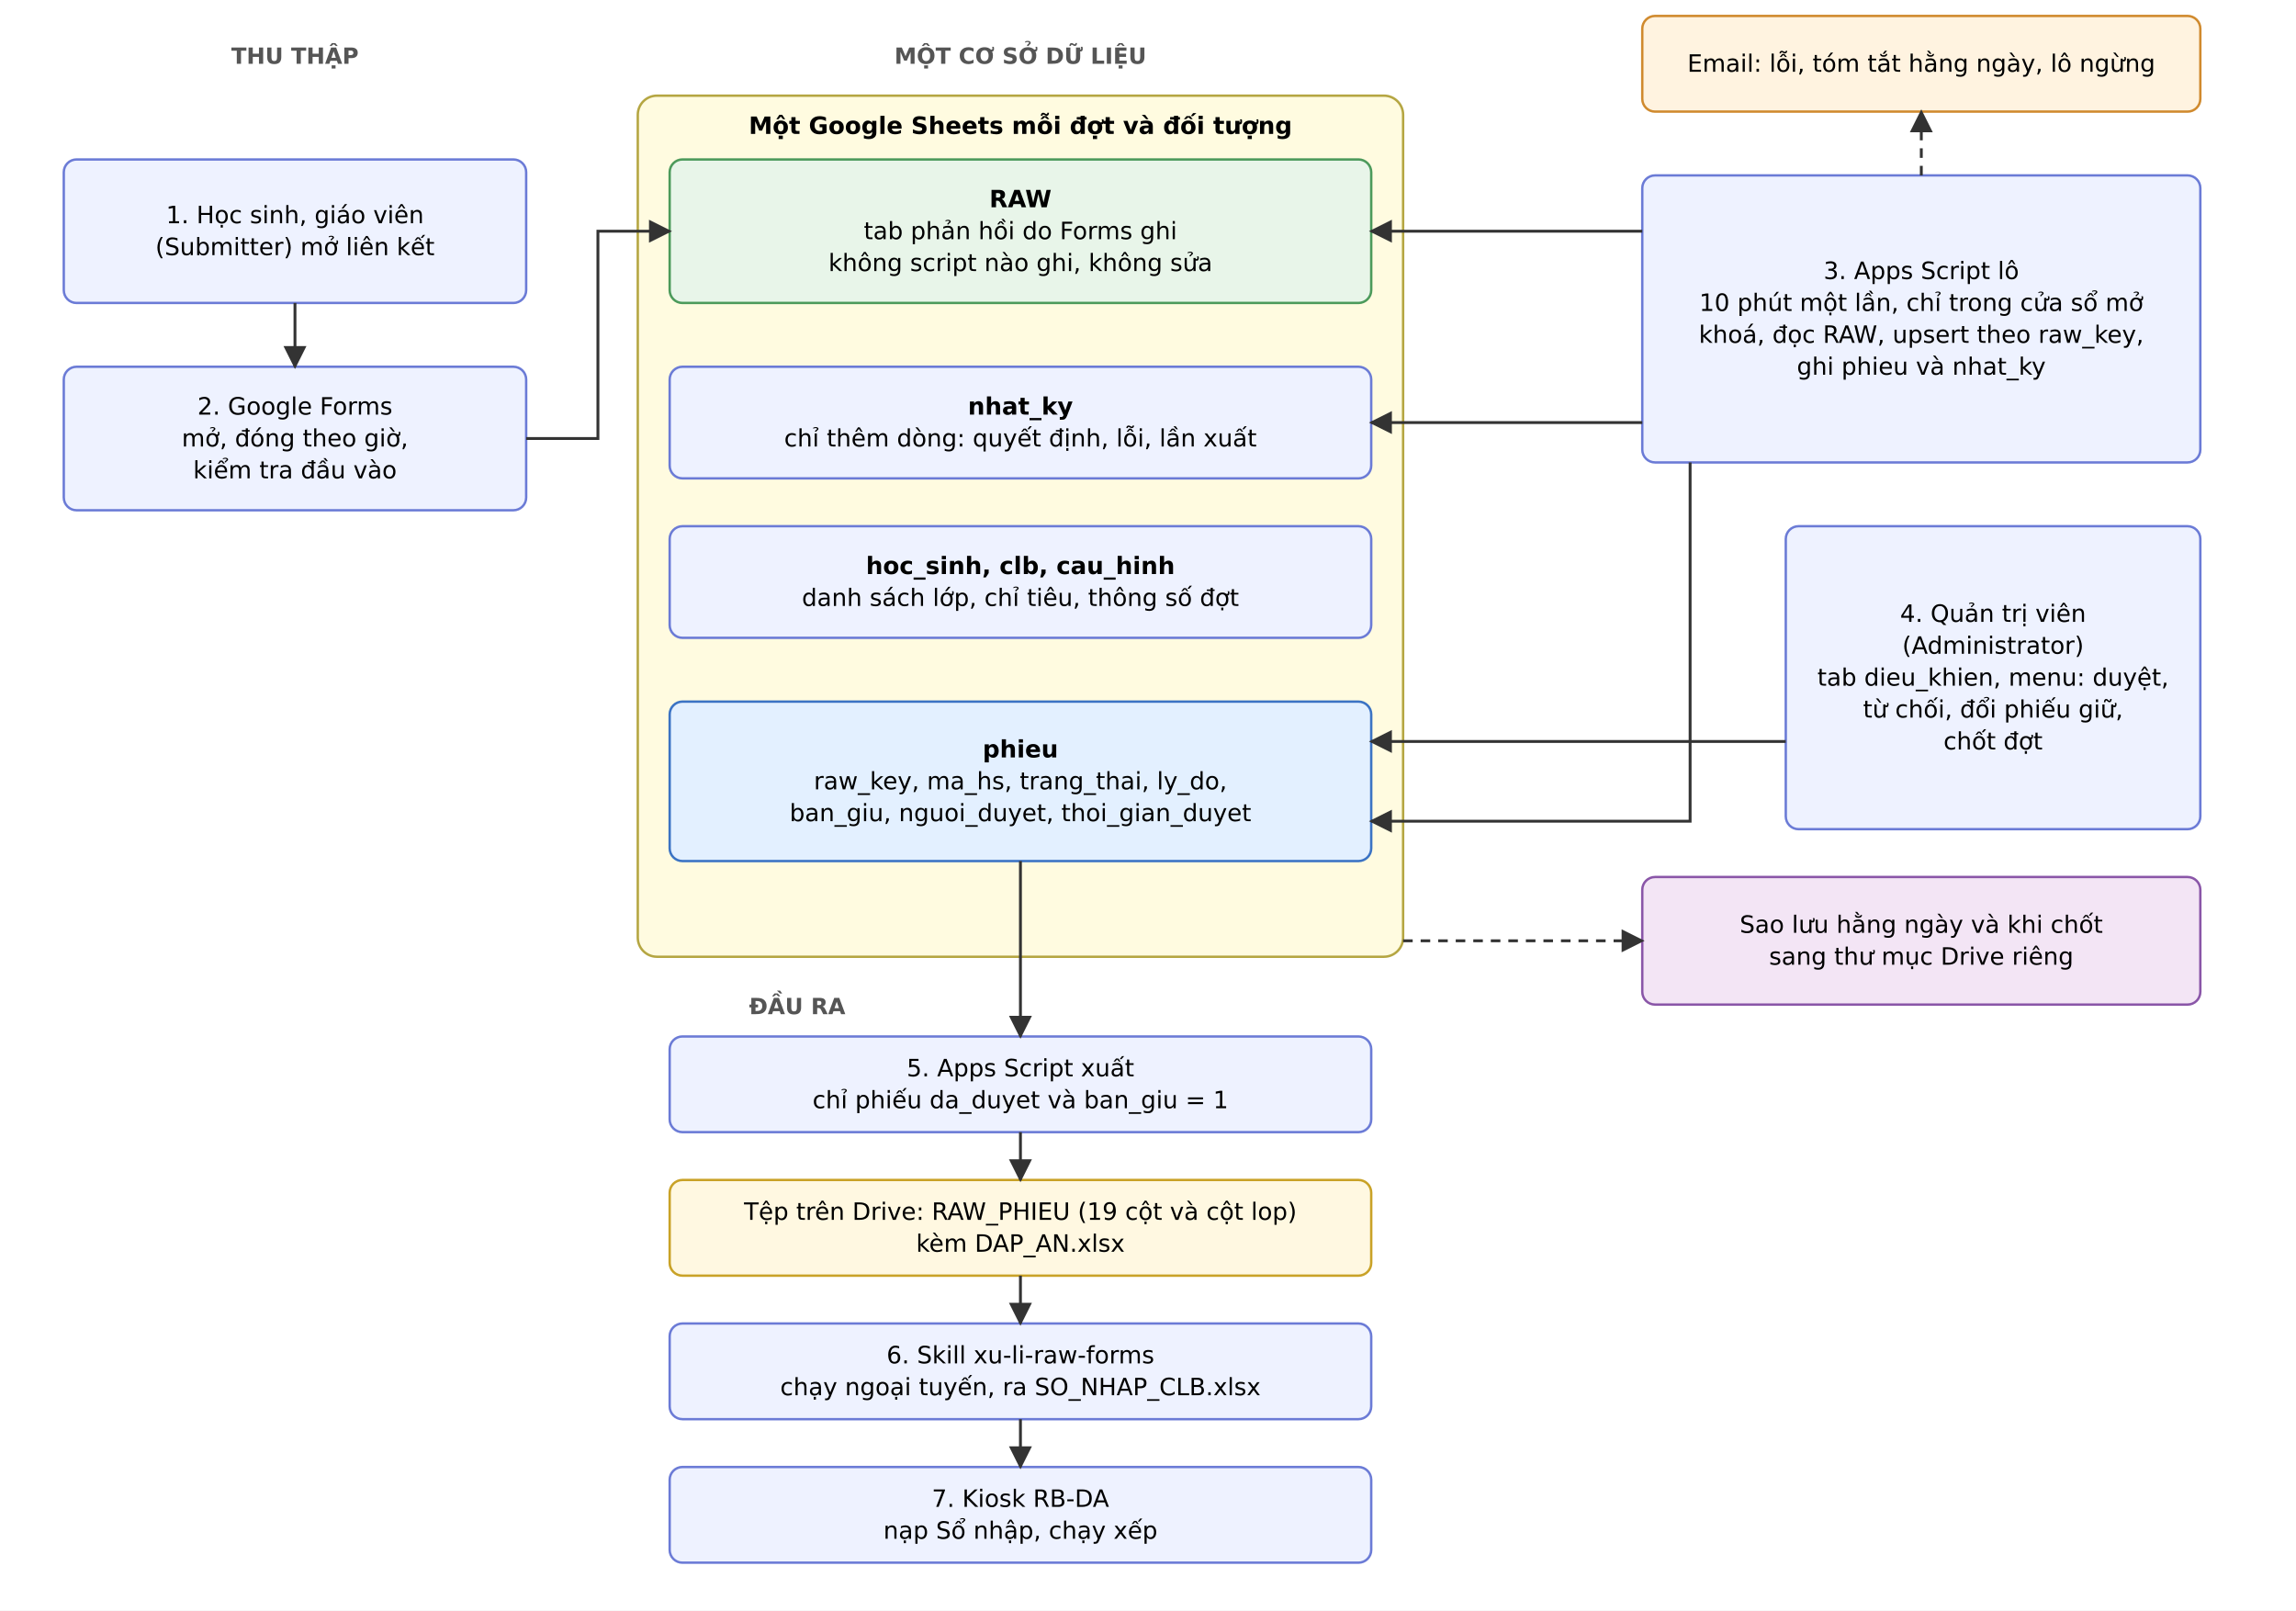
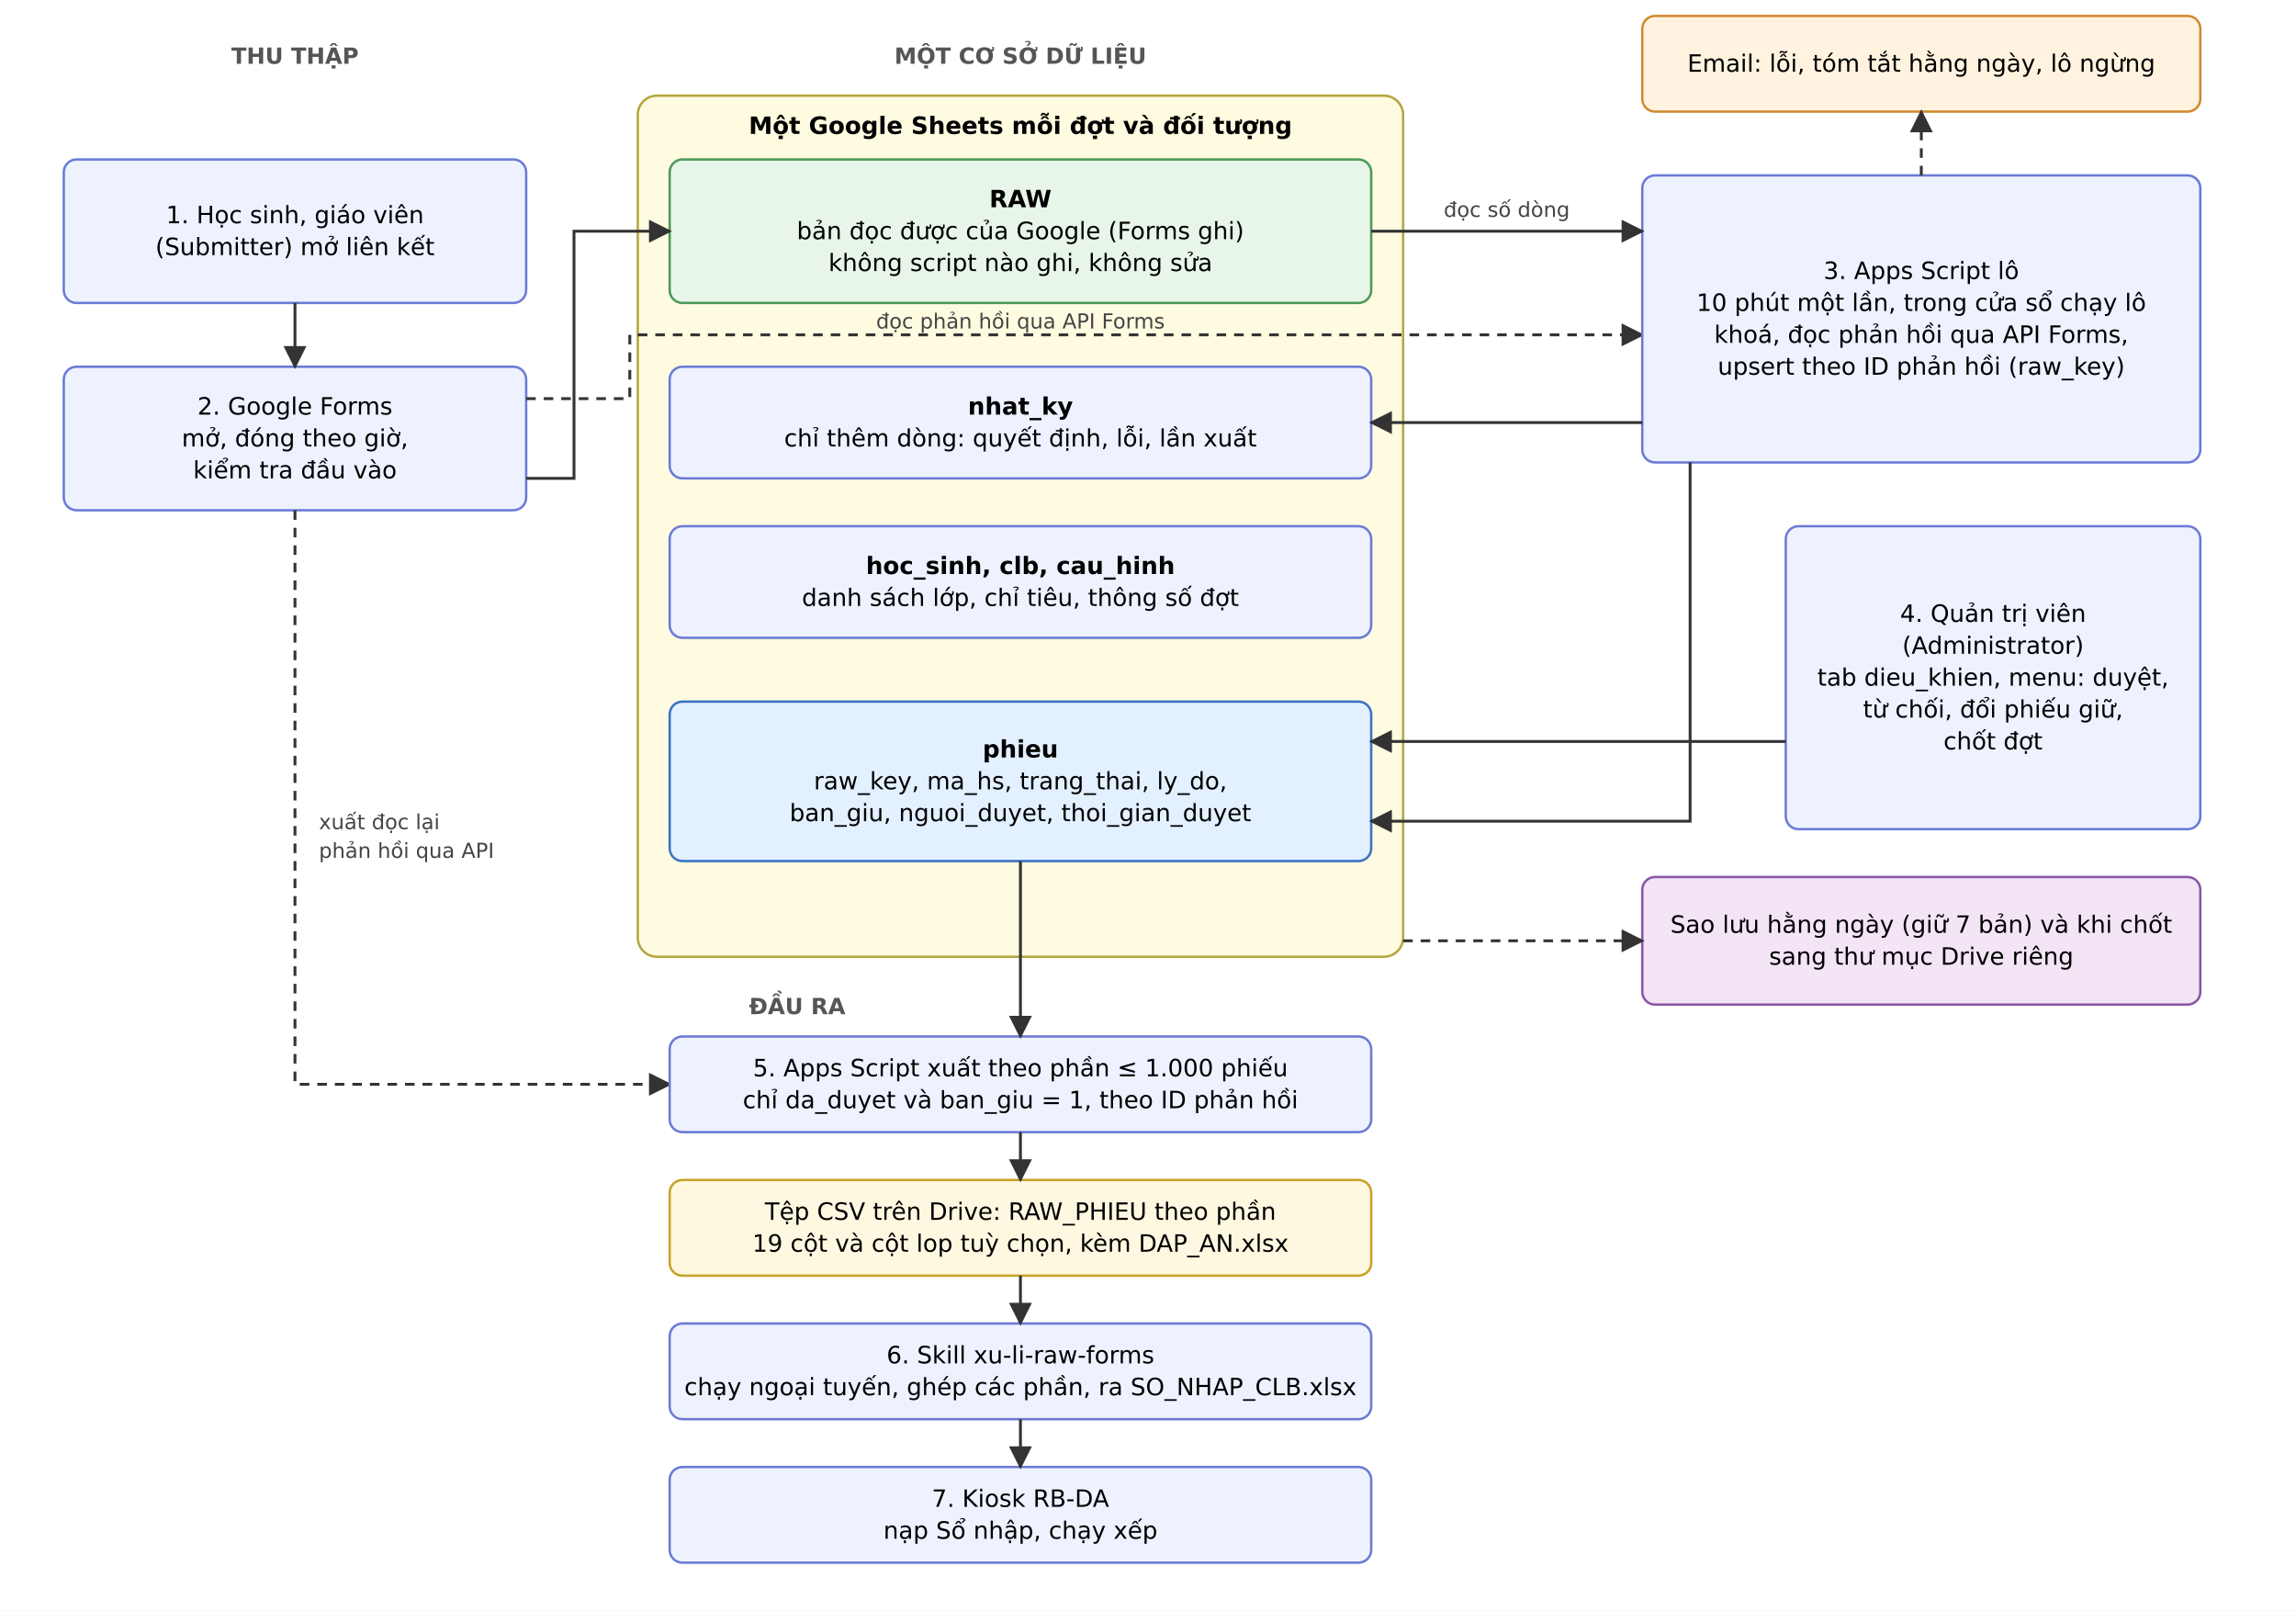
<svg xmlns="http://www.w3.org/2000/svg" width="1440" height="1010" viewBox="0 0 1440 1010" font-family="DejaVu Sans, sans-serif" font-size="15">
  <defs>
    <marker id="ah" viewBox="0 0 10 10" refX="9" refY="5" markerWidth="8" markerHeight="8" orient="auto">
      <path d="M0,0 L10,5 L0,10 z" fill="#333" />
    </marker>
  </defs>
  <rect width="100%" height="100%" fill="#fff" />
  <text x="185" y="40" text-anchor="middle" font-size="14" fill="#555" font-weight="700">THU THẬP</text>
  <text x="640" y="40" text-anchor="middle" font-size="14" fill="#555" font-weight="700">MỘT CƠ SỞ DỮ LIỆU</text>
  <rect x="400" y="60" width="480" height="540" rx="12" fill="#fffbe0" stroke="#b5a642" stroke-width="1.5" />
  <text x="640" y="84" text-anchor="middle" font-size="15" font-weight="700">Một Google Sheets mỗi đợt và đối tượng</text>
  <rect x="40" y="100" width="290" height="90" rx="8" fill="#eef2ff" stroke="#6b7bd6" stroke-width="1.5" />
  <text x="185.0" y="140.0" text-anchor="middle">1. Học sinh, giáo viên</text>
  <text x="185.0" y="160.0" text-anchor="middle">(Submitter) mở liên kết</text>
  <rect x="40" y="230" width="290" height="90" rx="8" fill="#eef2ff" stroke="#6b7bd6" stroke-width="1.5" />
  <text x="185.0" y="260.0" text-anchor="middle">2. Google Forms</text>
  <text x="185.0" y="280.0" text-anchor="middle">mở, đóng theo giờ,</text>
  <text x="185.0" y="300.0" text-anchor="middle">kiểm tra đầu vào</text>
  <path d="M185,190 V230" fill="none" stroke="#333" stroke-width="1.8" marker-end="url(#ah)" />
  <rect x="420" y="100" width="440" height="90" rx="8" fill="#e8f5e9" stroke="#4c9a5b" stroke-width="1.5" />
  <text x="640.0" y="130.0" text-anchor="middle" font-weight="700">RAW</text>
-   <text x="640.0" y="150.0" text-anchor="middle">tab phản hồi do Forms ghi</text>
+   <text x="640.0" y="150.0" text-anchor="middle">bản đọc được của Google (Forms ghi)</text>
  <text x="640.0" y="170.0" text-anchor="middle">không script nào ghi, không sửa</text>
  <rect x="420" y="230" width="440" height="70" rx="8" fill="#eef2ff" stroke="#6b7bd6" stroke-width="1.5" />
  <text x="640.0" y="260.0" text-anchor="middle" font-weight="700">nhat_ky</text>
  <text x="640.0" y="280.0" text-anchor="middle">chỉ thêm dòng: quyết định, lỗi, lần xuất</text>
  <rect x="420" y="330" width="440" height="70" rx="8" fill="#eef2ff" stroke="#6b7bd6" stroke-width="1.5" />
  <text x="640.0" y="360.0" text-anchor="middle" font-weight="700">hoc_sinh, clb, cau_hinh</text>
  <text x="640.0" y="380.0" text-anchor="middle">danh sách lớp, chỉ tiêu, thông số đợt</text>
  <rect x="420" y="440" width="440" height="100" rx="8" fill="#e3f0ff" stroke="#3b73c4" stroke-width="1.5" />
  <text x="640.0" y="475.0" text-anchor="middle" font-weight="700">phieu</text>
  <text x="640.0" y="495.0" text-anchor="middle">raw_key, ma_hs, trang_thai, ly_do,</text>
  <text x="640.0" y="515.0" text-anchor="middle">ban_giu, nguoi_duyet, thoi_gian_duyet</text>
-   <path d="M330,275 H375 V145 H420" fill="none" stroke="#333" stroke-width="1.8" marker-end="url(#ah)" />
+   <path d="M330,300 H360 V145 H420" fill="none" stroke="#333" stroke-width="1.8" marker-end="url(#ah)" />
+   <path d="M330,250 H395 V210 H1030" fill="none" stroke="#333" stroke-width="1.8" stroke-dasharray="6 5" marker-end="url(#ah)" />
+   <text x="640" y="206" text-anchor="middle" font-size="13" fill="#444">đọc phản hồi qua API Forms</text>
+   <text x="945" y="136" text-anchor="middle" font-size="13" fill="#444">đọc số dòng</text>
+   <path d="M185,320 V680 H420" fill="none" stroke="#333" stroke-width="1.8" stroke-dasharray="6 5" marker-end="url(#ah)" />
+   <text x="200" y="520" font-size="13" fill="#444">xuất đọc lại</text>
+   <text x="200" y="538" font-size="13" fill="#444">phản hồi qua API</text>
  <rect x="1030" y="110" width="350" height="180" rx="8" fill="#eef2ff" stroke="#6b7bd6" stroke-width="1.5" />
  <text x="1205.0" y="175.0" text-anchor="middle">3. Apps Script lô</text>
-   <text x="1205.0" y="195.0" text-anchor="middle">10 phút một lần, chỉ trong cửa sổ mở</text>
-   <text x="1205.0" y="215.0" text-anchor="middle">khoá, đọc RAW, upsert theo raw_key,</text>
-   <text x="1205.0" y="235.0" text-anchor="middle">ghi phieu và nhat_ky</text>
+   <text x="1205.0" y="195.0" text-anchor="middle">10 phút một lần, trong cửa sổ chạy lô</text>
+   <text x="1205.0" y="215.0" text-anchor="middle">khoá, đọc phản hồi qua API Forms,</text>
+   <text x="1205.0" y="235.0" text-anchor="middle">upsert theo ID phản hồi (raw_key)</text>
  <rect x="1120" y="330" width="260" height="190" rx="8" fill="#eef2ff" stroke="#6b7bd6" stroke-width="1.5" />
  <text x="1250.0" y="390.0" text-anchor="middle">4. Quản trị viên</text>
  <text x="1250.0" y="410.0" text-anchor="middle">(Administrator)</text>
  <text x="1250.0" y="430.0" text-anchor="middle">tab dieu_khien, menu: duyệt,</text>
  <text x="1250.0" y="450.0" text-anchor="middle">từ chối, đổi phiếu giữ,</text>
  <text x="1250.0" y="470.0" text-anchor="middle">chốt đợt</text>
  <rect x="1030" y="10" width="350" height="60" rx="8" fill="#fff3e0" stroke="#d08a2e" stroke-width="1.5" />
  <text x="1205.0" y="45.0" text-anchor="middle">Email: lỗi, tóm tắt hằng ngày, lô ngừng</text>
  <rect x="1030" y="550" width="350" height="80" rx="8" fill="#f3e5f5" stroke="#8a56a8" stroke-width="1.5" />
-   <text x="1205.0" y="585.0" text-anchor="middle">Sao lưu hằng ngày và khi chốt</text>
+   <text x="1205.0" y="585.0" text-anchor="middle">Sao lưu hằng ngày (giữ 7 bản) và khi chốt</text>
  <text x="1205.0" y="605.0" text-anchor="middle">sang thư mục Drive riêng</text>
-   <path d="M1030,145 H860" fill="none" stroke="#333" stroke-width="1.8" marker-end="url(#ah)" />
+   <path d="M860,145 H1030" fill="none" stroke="#333" stroke-width="1.8" marker-end="url(#ah)" />
  <path d="M1030,265 H860" fill="none" stroke="#333" stroke-width="1.8" marker-end="url(#ah)" />
  <path d="M1060,290 V515 H860" fill="none" stroke="#333" stroke-width="1.8" marker-end="url(#ah)" />
  <path d="M1120,465 H860" fill="none" stroke="#333" stroke-width="1.8" marker-end="url(#ah)" />
  <path d="M1205,110 V70" fill="none" stroke="#333" stroke-width="1.8" stroke-dasharray="6 5" marker-end="url(#ah)" />
  <path d="M880,590 H1030" fill="none" stroke="#333" stroke-width="1.8" stroke-dasharray="6 5" marker-end="url(#ah)" />
  <rect x="420" y="650" width="440" height="60" rx="8" fill="#eef2ff" stroke="#6b7bd6" stroke-width="1.5" />
-   <text x="640.0" y="675.0" text-anchor="middle">5. Apps Script xuất</text>
-   <text x="640.0" y="695.0" text-anchor="middle">chỉ phiếu da_duyet và ban_giu = 1</text>
+   <text x="640.0" y="675.0" text-anchor="middle">5. Apps Script xuất theo phần ≤ 1.000 phiếu</text>
+   <text x="640.0" y="695.0" text-anchor="middle">chỉ da_duyet và ban_giu = 1, theo ID phản hồi</text>
  <rect x="420" y="740" width="440" height="60" rx="8" fill="#fff8e1" stroke="#c9a227" stroke-width="1.5" />
-   <text x="640.0" y="765.0" text-anchor="middle">Tệp trên Drive: RAW_PHIEU (19 cột và cột lop)</text>
-   <text x="640.0" y="785.0" text-anchor="middle">kèm DAP_AN.xlsx</text>
+   <text x="640.0" y="765.0" text-anchor="middle">Tệp CSV trên Drive: RAW_PHIEU theo phần</text>
+   <text x="640.0" y="785.0" text-anchor="middle">19 cột và cột lop tuỳ chọn, kèm DAP_AN.xlsx</text>
  <rect x="420" y="830" width="440" height="60" rx="8" fill="#eef2ff" stroke="#6b7bd6" stroke-width="1.5" />
  <text x="640.0" y="855.0" text-anchor="middle">6. Skill xu-li-raw-forms</text>
-   <text x="640.0" y="875.0" text-anchor="middle">chạy ngoại tuyến, ra SO_NHAP_CLB.xlsx</text>
+   <text x="640.0" y="875.0" text-anchor="middle">chạy ngoại tuyến, ghép các phần, ra SO_NHAP_CLB.xlsx</text>
  <rect x="420" y="920" width="440" height="60" rx="8" fill="#eef2ff" stroke="#6b7bd6" stroke-width="1.5" />
  <text x="640.0" y="945.0" text-anchor="middle">7. Kiosk RB-DA</text>
  <text x="640.0" y="965.0" text-anchor="middle">nạp Sổ nhập, chạy xếp</text>
  <path d="M640,540 V650" fill="none" stroke="#333" stroke-width="1.8" marker-end="url(#ah)" />
  <path d="M640,710 V740" fill="none" stroke="#333" stroke-width="1.8" marker-end="url(#ah)" />
  <path d="M640,800 V830" fill="none" stroke="#333" stroke-width="1.8" marker-end="url(#ah)" />
  <path d="M640,890 V920" fill="none" stroke="#333" stroke-width="1.8" marker-end="url(#ah)" />
  <text x="500" y="636" text-anchor="middle" font-size="14" fill="#555" font-weight="700">ĐẦU RA</text>
</svg>
